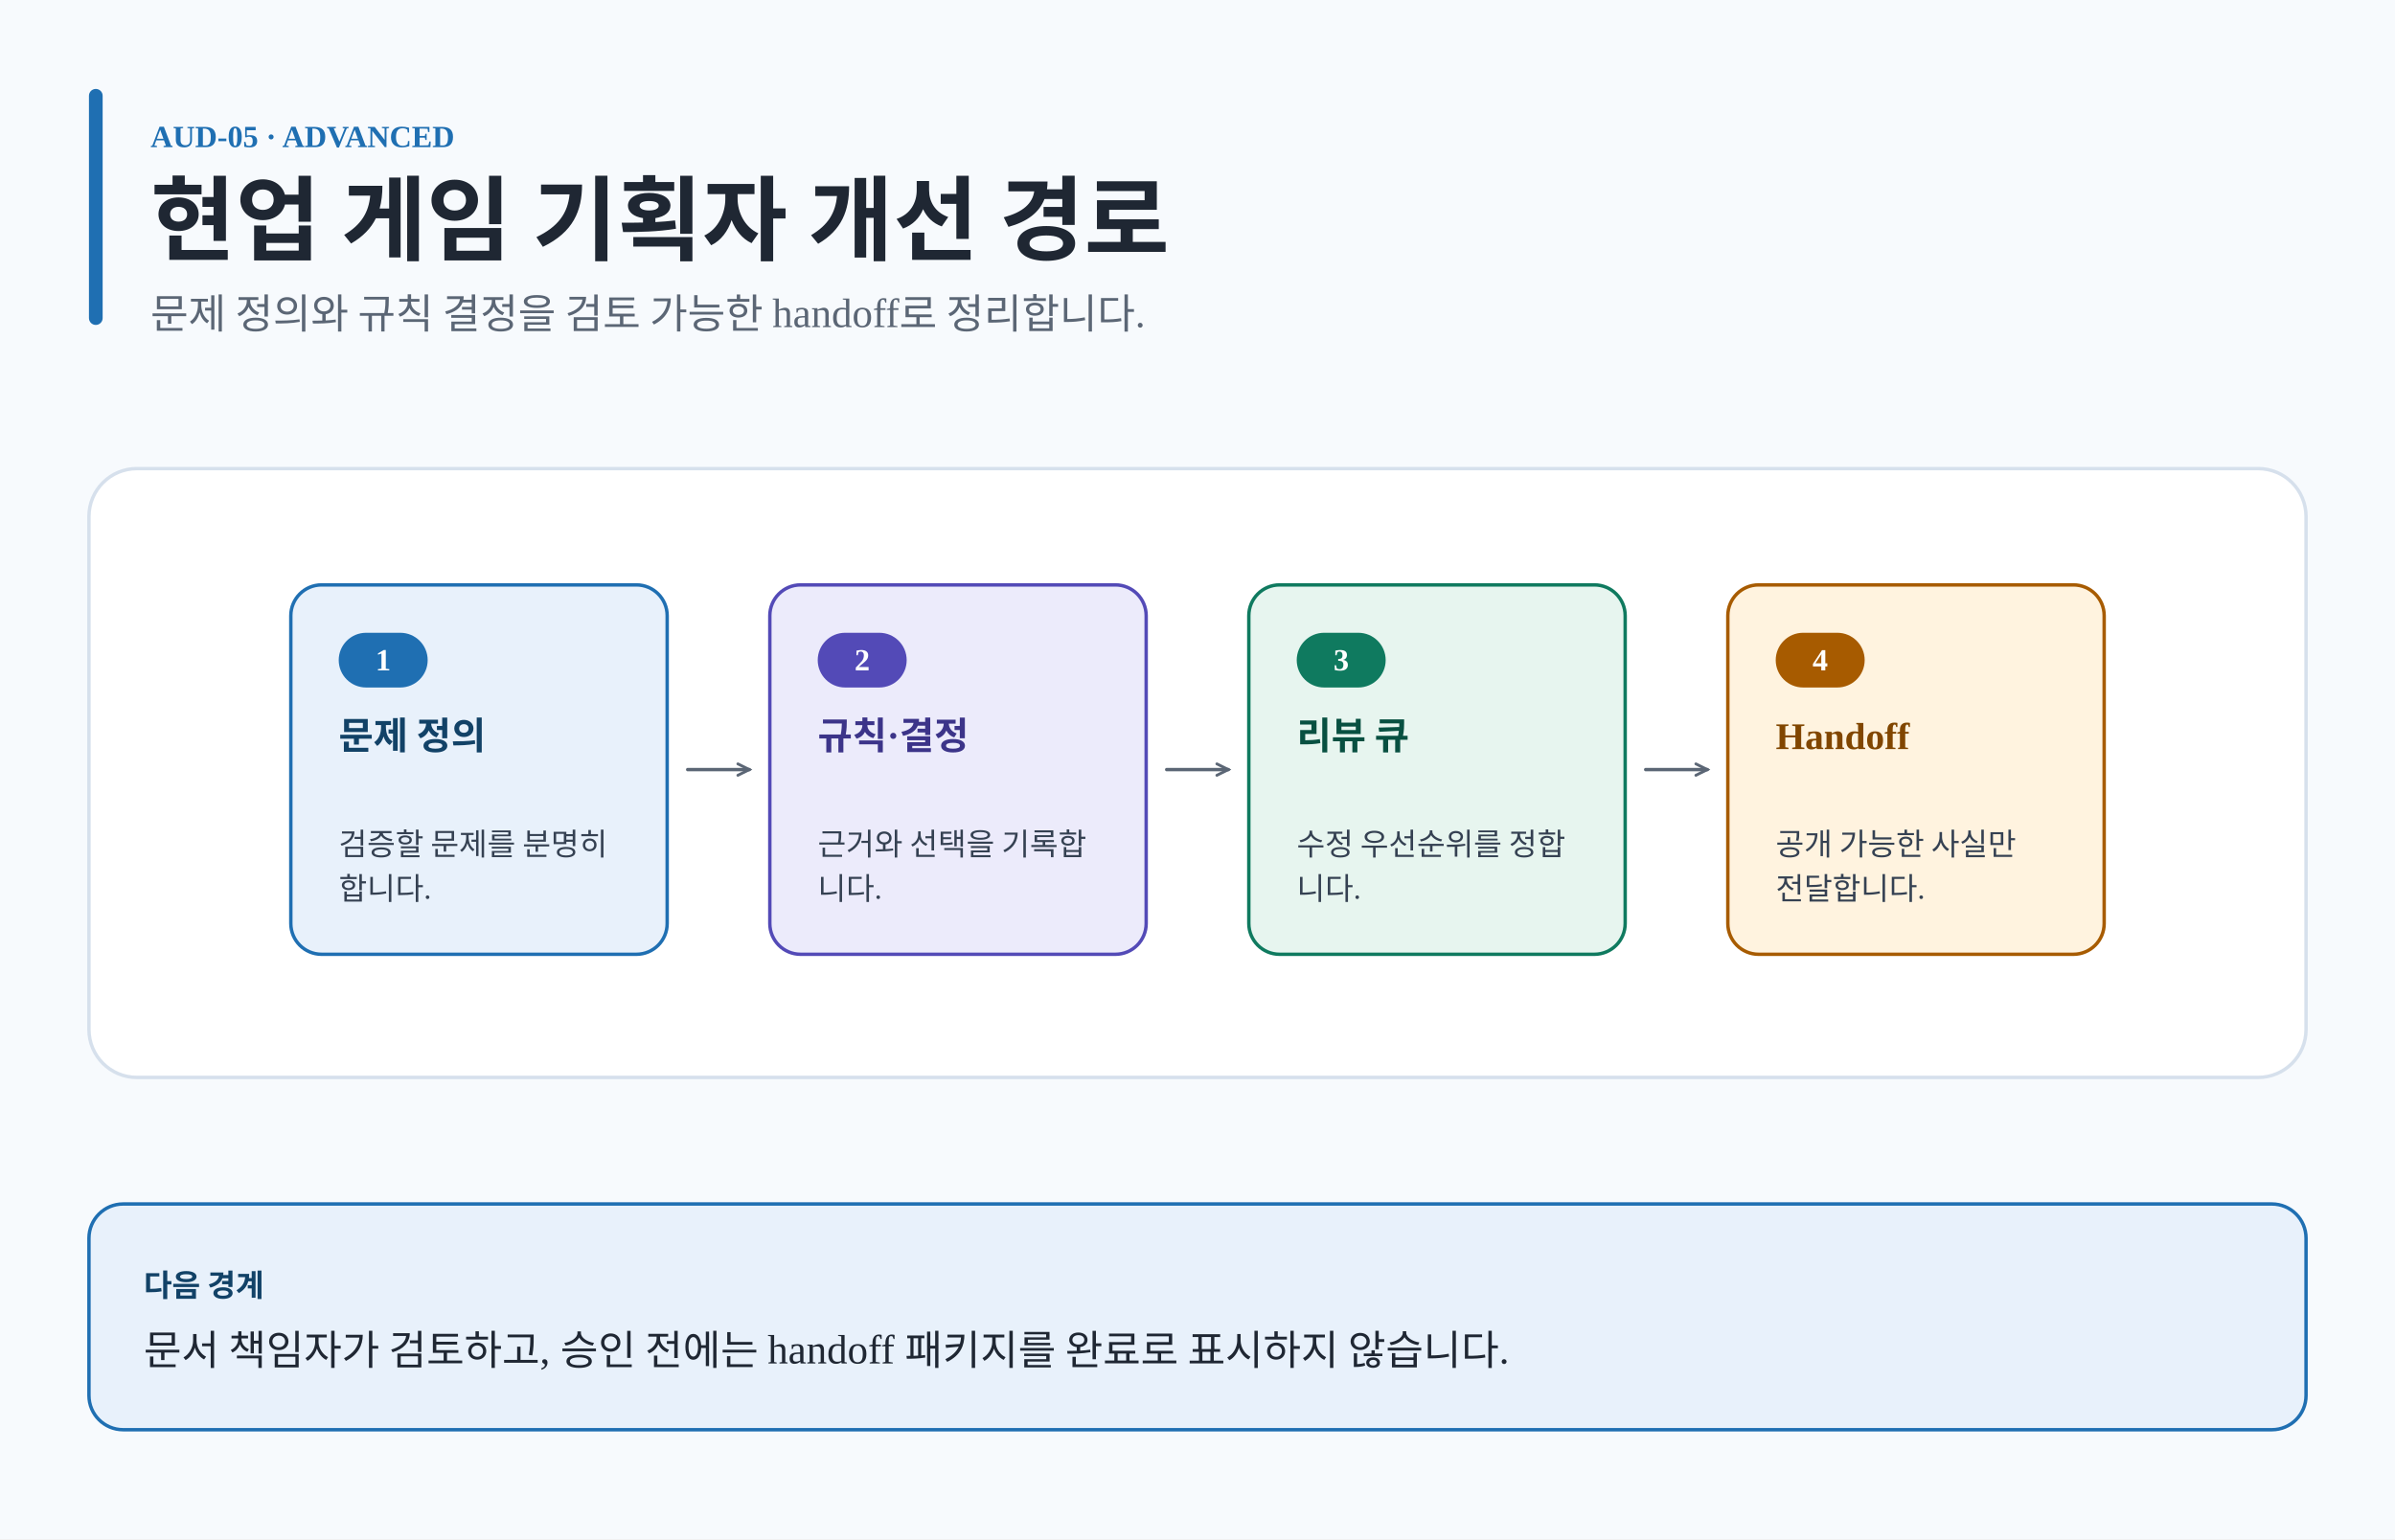
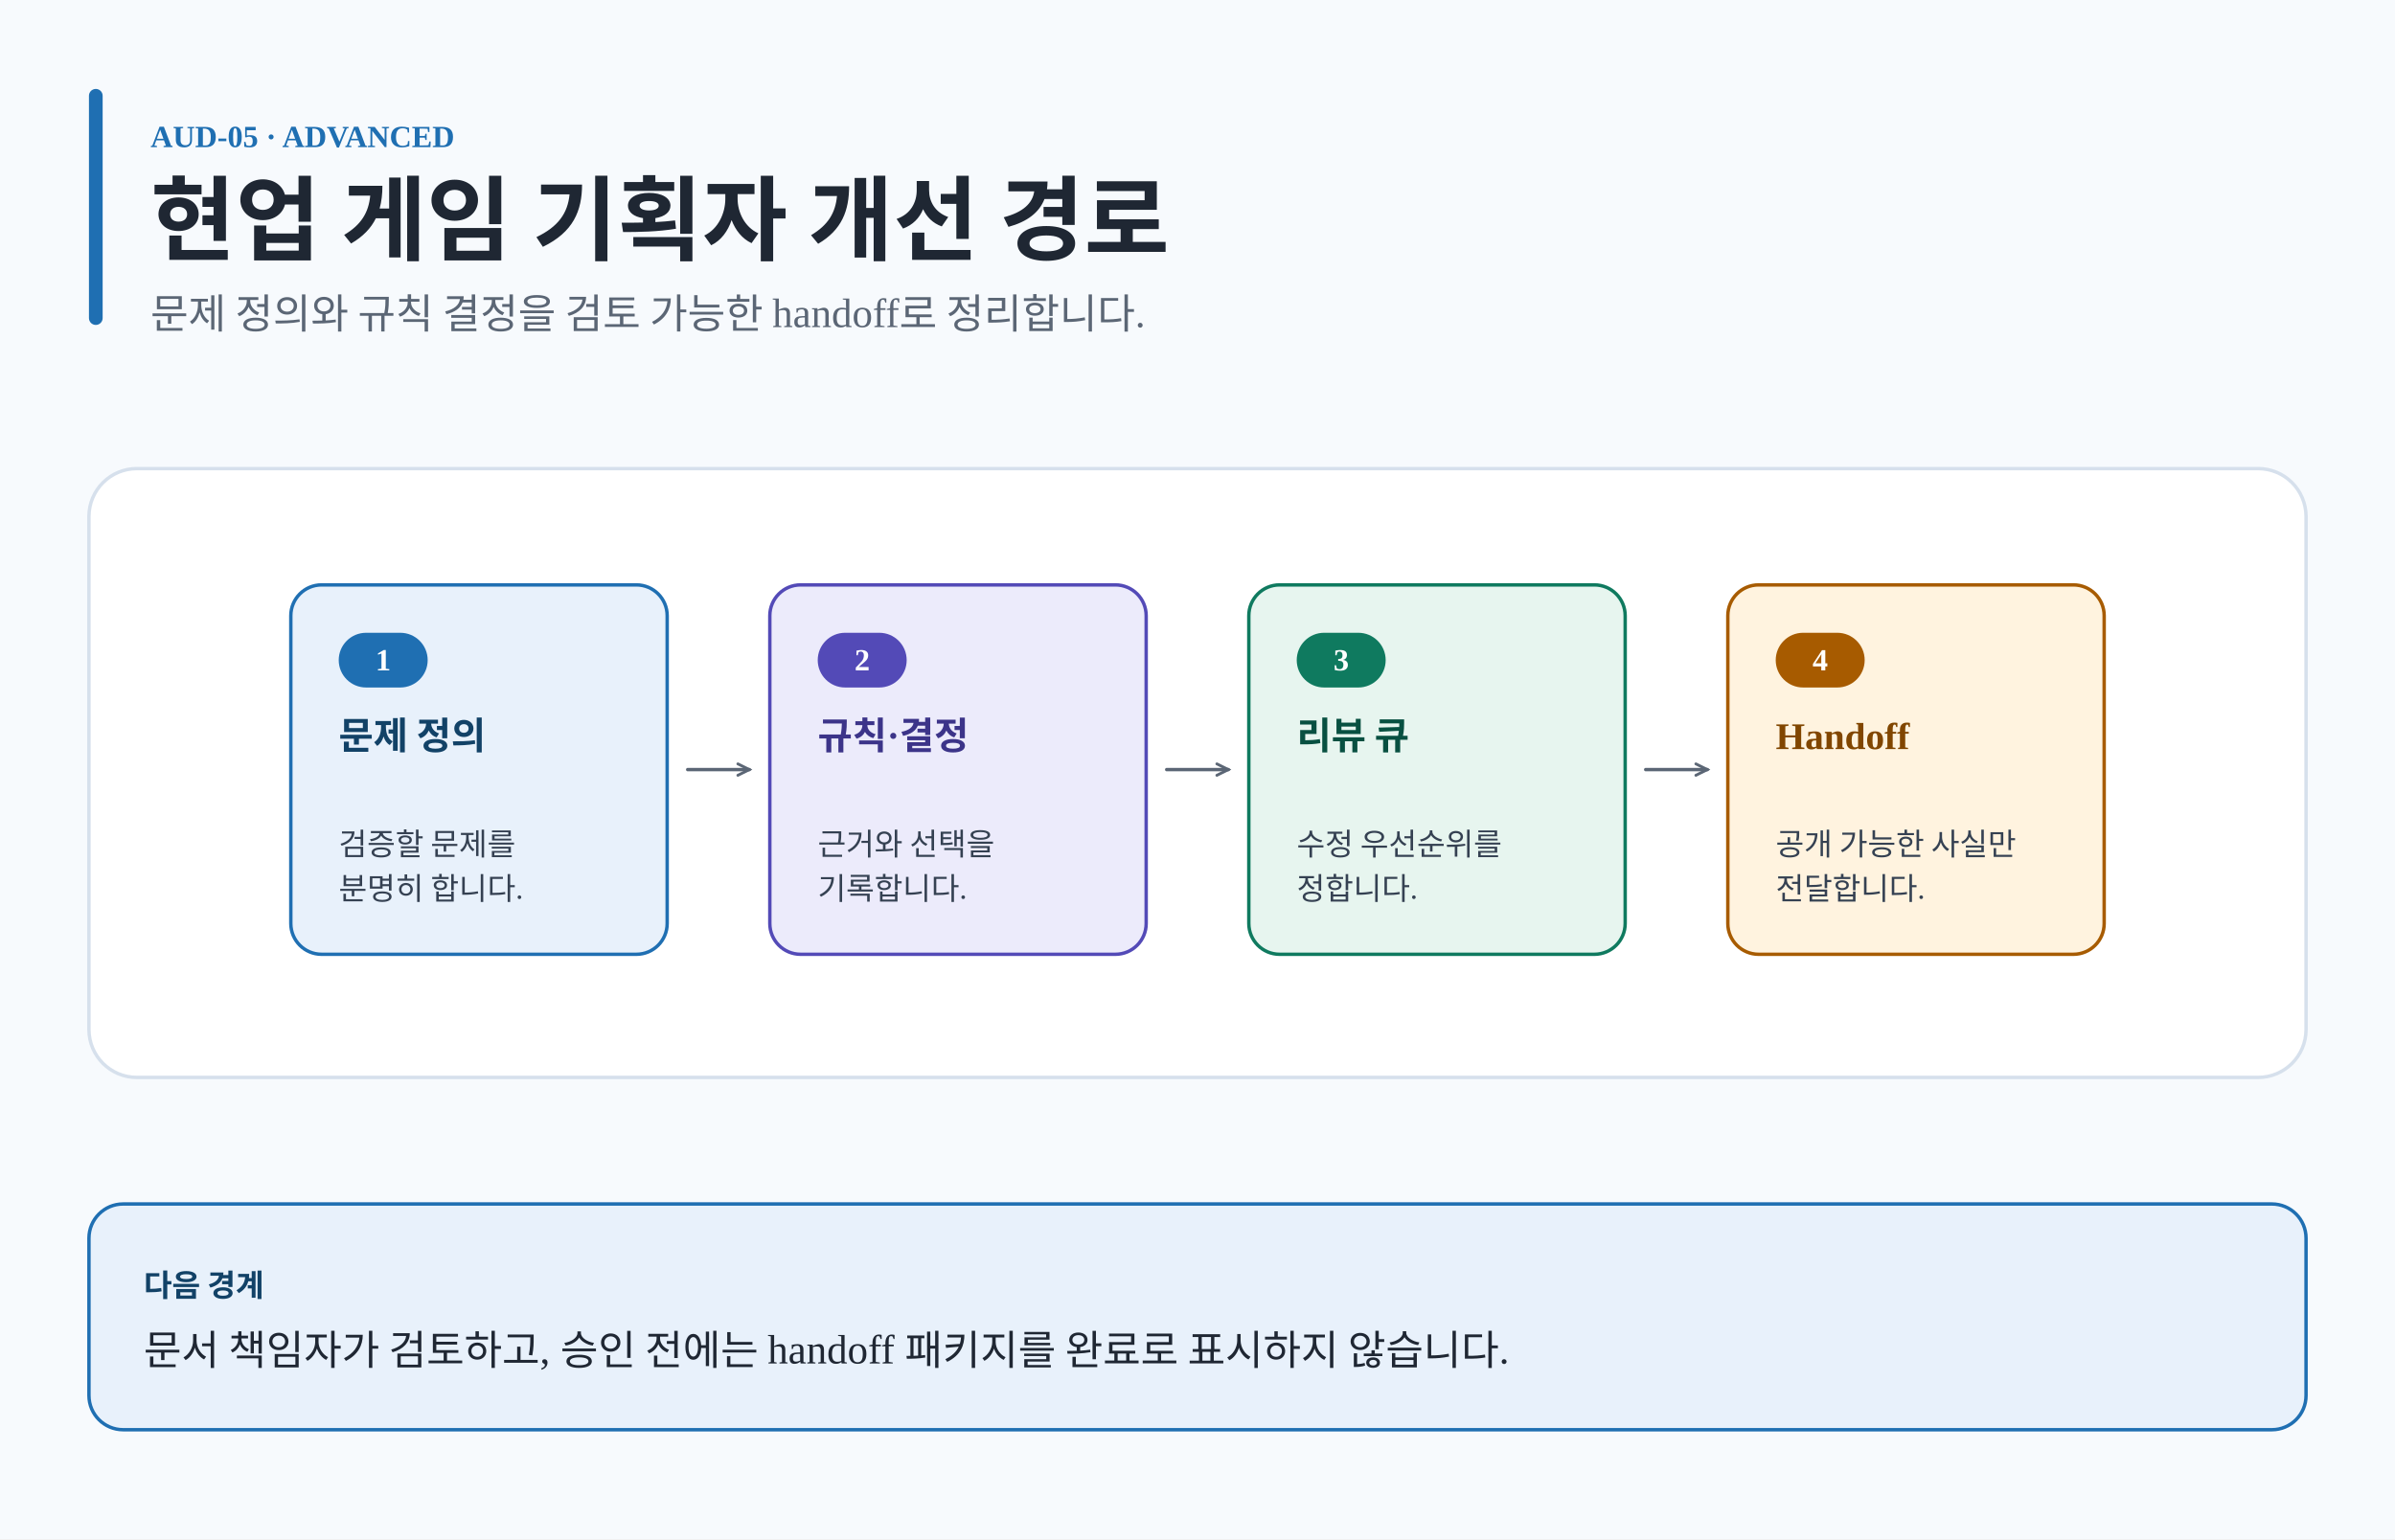
<svg xmlns="http://www.w3.org/2000/svg" viewBox="0 0 1400 900" width="1400" height="900" role="img" aria-label="현업 게임 기획자가 문제 정의, 규칙 결정, 리뷰 큐, handoff를 진행하는 경로.">
  <defs>
    <marker id="open-arrow" viewBox="0 0 12 12" refX="10" refY="6" markerWidth="10" markerHeight="10" markerUnits="userSpaceOnUse" orient="auto">
      <path d="M 2 2 L 10 6 L 2 10" fill="none" stroke="#5B6675" stroke-width="2" stroke-linecap="round" />
    </marker>
  </defs>
  <rect width="1400" height="900" fill="#F7FAFD" />
  <rect x="52" y="52" width="8" height="138" rx="4" fill="#1F6FB2" />
  <text x="88" y="86" fill="#1F6FB2" font-size="18" font-weight="700">AUD-05 · ADVANCED</text>
  <text x="88" y="148" fill="#1F2733" font-size="54" font-weight="700">현업 게임 기획자 개선 경로</text>
  <text x="88" y="192" fill="#5B6675" font-size="24">문제 정의와 규칙 결정을 검토 가능한 handoff로 정리합니다.</text>
  <rect x="52" y="274" width="1296" height="356" rx="28" fill="#FFFFFF" stroke="#D6E0EC" stroke-width="2" />
  <path d="M 402 450 L 438 450" fill="none" stroke="#5B6675" stroke-width="2" stroke-linecap="round" marker-end="url(#open-arrow)" />
  <path d="M 682 450 L 718 450" fill="none" stroke="#5B6675" stroke-width="2" stroke-linecap="round" marker-end="url(#open-arrow)" />
  <path d="M 962 450 L 998 450" fill="none" stroke="#5B6675" stroke-width="2" stroke-linecap="round" marker-end="url(#open-arrow)" />
  <g aria-label="읽기 순서 1: 문제 정의">
    <rect x="170" y="342" width="220" height="216" rx="18" fill="#E8F1FB" stroke="#1F6FB2" stroke-width="2" />
    <rect x="198" y="370" width="52" height="32" rx="16" fill="#1F6FB2" />
    <text x="224" y="392" text-anchor="middle" fill="#FFFFFF" font-size="18" font-weight="700">1</text>
    <text x="198" y="438" fill="#124267" font-size="22" font-weight="700">문제 정의</text>
-     <text x="198" y="500" fill="#354152" font-size="18" font-weight="400">검증할 문제를 분명히</text>
-     <text x="198" y="526" fill="#354152" font-size="18" font-weight="400"> 합니다.</text>
+     <text x="198" y="500" fill="#354152" font-size="18" font-weight="400">검증할 문제를</text>
+     <text x="198" y="526" fill="#354152" font-size="18" font-weight="400">분명히 합니다.</text>
  </g>
  <g aria-label="읽기 순서 2: 규칙·결정">
    <rect x="450" y="342" width="220" height="216" rx="18" fill="#ECEBFB" stroke="#534AB7" stroke-width="2" />
    <rect x="478" y="370" width="52" height="32" rx="16" fill="#534AB7" />
    <text x="504" y="392" text-anchor="middle" fill="#FFFFFF" font-size="18" font-weight="700">2</text>
    <text x="478" y="438" fill="#3C3489" font-size="22" font-weight="700">규칙·결정</text>
-     <text x="478" y="500" fill="#354152" font-size="18" font-weight="400">근거와 선택을 기록합</text>
-     <text x="478" y="526" fill="#354152" font-size="18" font-weight="400">니다.</text>
+     <text x="478" y="500" fill="#354152" font-size="18" font-weight="400">근거와 선택을</text>
+     <text x="478" y="526" fill="#354152" font-size="18" font-weight="400">기록합니다.</text>
  </g>
  <g aria-label="읽기 순서 3: 리뷰 큐">
    <rect x="730" y="342" width="220" height="216" rx="18" fill="#E7F5EF" stroke="#0F7A5F" stroke-width="2" />
    <rect x="758" y="370" width="52" height="32" rx="16" fill="#0F7A5F" />
    <text x="784" y="392" text-anchor="middle" fill="#FFFFFF" font-size="18" font-weight="700">3</text>
    <text x="758" y="438" fill="#085041" font-size="22" font-weight="700">리뷰 큐</text>
-     <text x="758" y="500" fill="#354152" font-size="18" font-weight="400">수정 우선순위를 정합</text>
-     <text x="758" y="526" fill="#354152" font-size="18" font-weight="400">니다.</text>
+     <text x="758" y="500" fill="#354152" font-size="18" font-weight="400">수정 우선순위를</text>
+     <text x="758" y="526" fill="#354152" font-size="18" font-weight="400">정합니다.</text>
  </g>
  <g aria-label="읽기 순서 4: Handoff">
    <rect x="1010" y="342" width="220" height="216" rx="18" fill="#FFF3DF" stroke="#A75B00" stroke-width="2" />
    <rect x="1038" y="370" width="52" height="32" rx="16" fill="#A75B00" />
    <text x="1064" y="392" text-anchor="middle" fill="#FFFFFF" font-size="18" font-weight="700">4</text>
    <text x="1038" y="438" fill="#814600" font-size="22" font-weight="700">Handoff</text>
-     <text x="1038" y="500" fill="#354152" font-size="18" font-weight="400">공개 가능한 사실만 </text>
+     <text x="1038" y="500" fill="#354152" font-size="18" font-weight="400">공개 가능한 사실만</text>
    <text x="1038" y="526" fill="#354152" font-size="18" font-weight="400">전달합니다.</text>
  </g>
  <rect x="52" y="704" width="1296" height="132" rx="20" fill="#E8F1FB" stroke="#1F6FB2" stroke-width="2" />
  <text x="84" y="758" fill="#124267" font-size="18" font-weight="700">다음 경계</text>
  <text x="84" y="798" fill="#1F2733" font-size="24">문서 책임자가 검토하고, 승인 전에는 handoff 패키지를 완료로 표시하지 않습니다.</text>
</svg>
